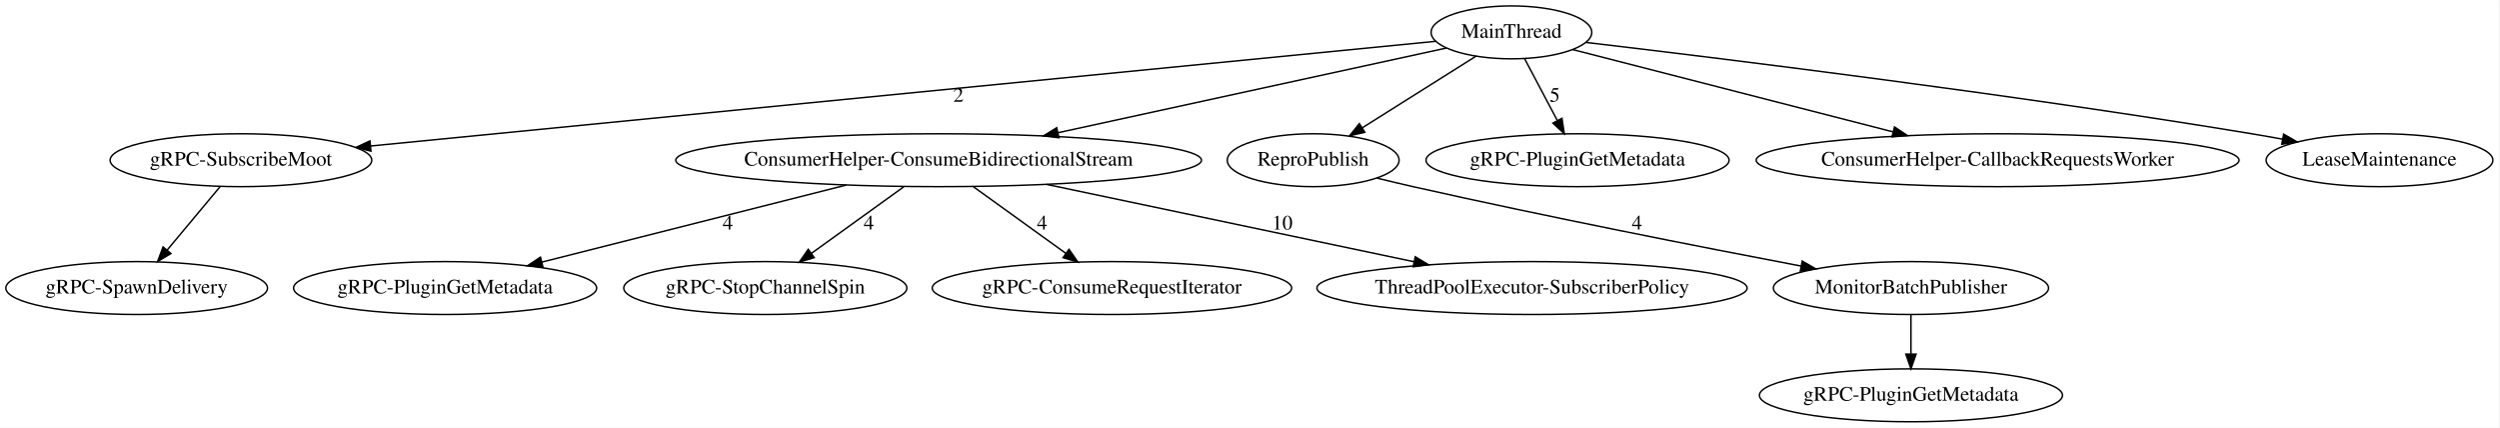
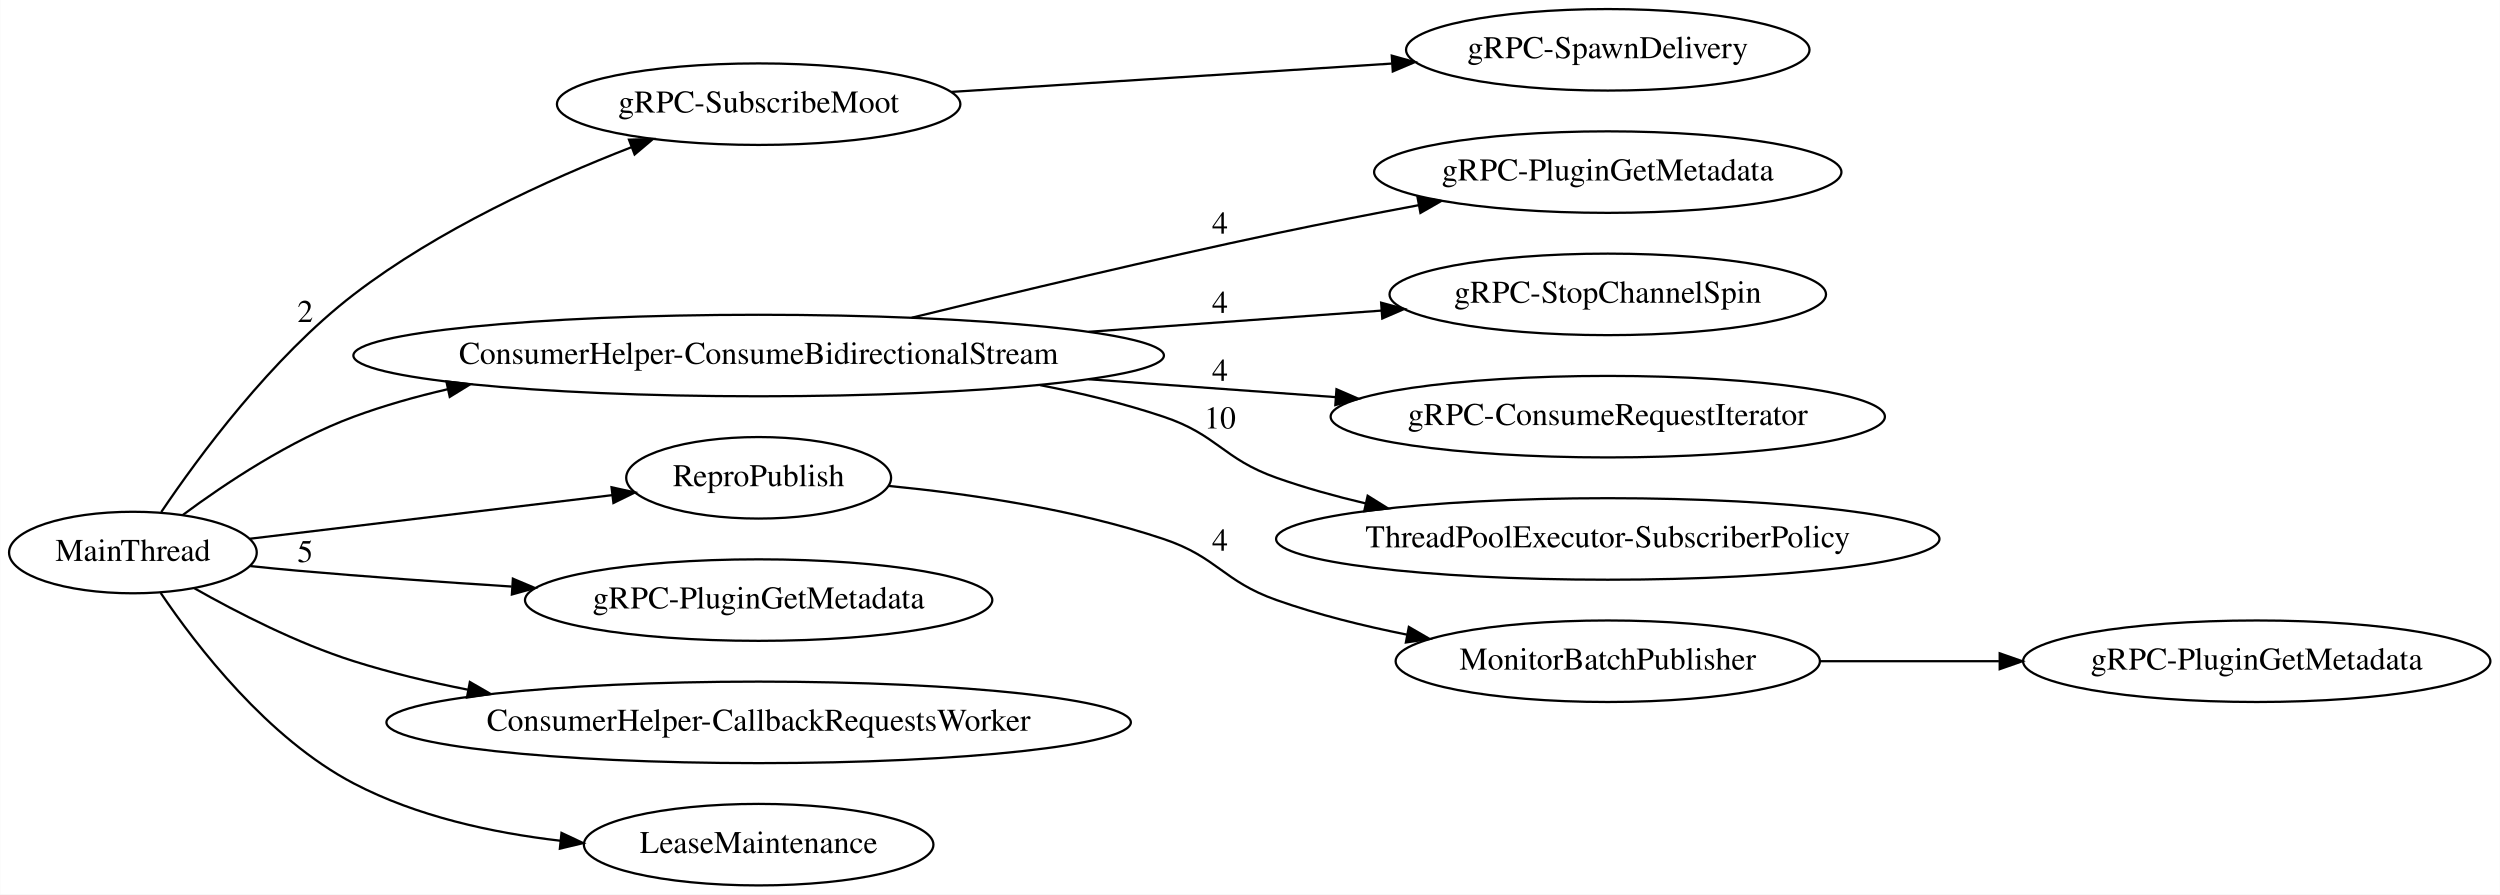
- <svg xmlns="http://www.w3.org/2000/svg" width="1701pt" height="291pt" viewBox="0.00 0.00 1701.39 291.00">
-   <g id="graph0" class="graph" transform="scale(1 1) rotate(0) translate(4 287)">
-     <polygon fill="white" stroke="none" points="-4,4 -4,-287 1697.39,-287 1697.39,4 -4,4" />
+ <svg xmlns="http://www.w3.org/2000/svg" width="1104pt" height="395pt" viewBox="0.00 0.00 1103.81 395.00">
+   <g id="graph0" class="graph" transform="scale(1 1) rotate(0) translate(4 391)">
+     <polygon fill="white" stroke="none" points="-4,4 -4,-391 1099.81,-391 1099.81,4 -4,4" />
    <g id="node1" class="node">
-       <ellipse fill="none" stroke="black" cx="160.042" cy="-178" rx="89.084" ry="18" />
-       <text text-anchor="middle" x="160.042" y="-174.3" font-family="Times,serif" font-size="14.00">gRPC-SubscribeMoot</text>
+       <ellipse fill="none" stroke="black" cx="330.924" cy="-345" rx="89.084" ry="18" />
+       <text text-anchor="middle" x="330.924" y="-341.3" font-family="Times,serif" font-size="14.00">gRPC-SubscribeMoot</text>
    </g>
    <g id="node2" class="node">
-       <ellipse fill="none" stroke="black" cx="89.042" cy="-91" rx="89.084" ry="18" />
-       <text text-anchor="middle" x="89.042" y="-87.3" font-family="Times,serif" font-size="14.00">gRPC-SpawnDelivery</text>
+       <ellipse fill="none" stroke="black" cx="705.896" cy="-369" rx="89.084" ry="18" />
+       <text text-anchor="middle" x="705.896" y="-365.3" font-family="Times,serif" font-size="14.00">gRPC-SpawnDelivery</text>
    </g>
    <g id="edge1" class="edge">
-       <path fill="none" stroke="black" d="M146.015,-160.207C135.677,-147.831 121.448,-130.796 109.797,-116.847" />
-       <polygon fill="black" stroke="black" points="112.38,-114.48 103.283,-109.049 107.008,-118.968 112.38,-114.48" />
+       <path fill="none" stroke="black" d="M416.092,-350.416C473.874,-354.134 550.638,-359.074 610.5,-362.926" />
+       <polygon fill="black" stroke="black" points="610.509,-366.434 620.713,-363.583 610.958,-359.448 610.509,-366.434" />
    </g>
    <g id="node3" class="node">
-       <ellipse fill="none" stroke="black" cx="635.042" cy="-178" rx="178.969" ry="18" />
-       <text text-anchor="middle" x="635.042" y="-174.3" font-family="Times,serif" font-size="14.00">ConsumerHelper-ConsumeBidirectionalStream</text>
+       <ellipse fill="none" stroke="black" cx="330.924" cy="-234" rx="178.969" ry="18" />
+       <text text-anchor="middle" x="330.924" y="-230.3" font-family="Times,serif" font-size="14.00">ConsumerHelper-ConsumeBidirectionalStream</text>
    </g>
    <g id="node4" class="node">
-       <ellipse fill="none" stroke="black" cx="299.042" cy="-91" rx="103.182" ry="18" />
-       <text text-anchor="middle" x="299.042" y="-87.3" font-family="Times,serif" font-size="14.00">gRPC-PluginGetMetadata</text>
+       <ellipse fill="none" stroke="black" cx="705.896" cy="-315" rx="103.182" ry="18" />
+       <text text-anchor="middle" x="705.896" y="-311.3" font-family="Times,serif" font-size="14.00">gRPC-PluginGetMetadata</text>
    </g>
    <g id="edge2" class="edge">
-       <path fill="none" stroke="black" d="M572.237,-161.112C513.132,-146.16 424.958,-123.854 364.882,-108.656" />
-       <polygon fill="black" stroke="black" points="365.672,-105.246 355.119,-106.186 363.956,-112.032 365.672,-105.246" />
-       <text text-anchor="middle" x="491.542" y="-130.8" font-family="Times,serif" font-size="14.00">4</text>
+       <path fill="none" stroke="black" d="M398.496,-250.694C443.802,-261.832 505.194,-276.487 559.659,-288 579.928,-292.285 601.868,-296.554 622.404,-300.39" />
+       <polygon fill="black" stroke="black" points="621.889,-303.854 632.36,-302.237 623.166,-296.972 621.889,-303.854" />
+       <text text-anchor="middle" x="534.659" y="-287.8" font-family="Times,serif" font-size="14.00">4</text>
    </g>
    <g id="node5" class="node">
-       <ellipse fill="none" stroke="black" cx="517.042" cy="-91" rx="96.383" ry="18" />
-       <text text-anchor="middle" x="517.042" y="-87.3" font-family="Times,serif" font-size="14.00">gRPC-StopChannelSpin</text>
+       <ellipse fill="none" stroke="black" cx="705.896" cy="-261" rx="96.383" ry="18" />
+       <text text-anchor="middle" x="705.896" y="-257.3" font-family="Times,serif" font-size="14.00">gRPC-StopChannelSpin</text>
    </g>
    <g id="edge3" class="edge">
-       <path fill="none" stroke="black" d="M611.447,-160.003C593.321,-146.947 568.121,-128.794 548.316,-114.528" />
-       <polygon fill="black" stroke="black" points="550.354,-111.683 540.195,-108.678 546.263,-117.362 550.354,-111.683" />
-       <text text-anchor="middle" x="587.542" y="-130.8" font-family="Times,serif" font-size="14.00">4</text>
+       <path fill="none" stroke="black" d="M476.659,-244.478C519.889,-247.607 566.275,-250.965 605.863,-253.831" />
+       <polygon fill="black" stroke="black" points="605.814,-257.336 616.041,-254.568 606.319,-250.355 605.814,-257.336" />
+       <text text-anchor="middle" x="534.659" y="-252.8" font-family="Times,serif" font-size="14.00">4</text>
    </g>
    <g id="node6" class="node">
-       <ellipse fill="none" stroke="black" cx="753.042" cy="-91" rx="122.379" ry="18" />
-       <text text-anchor="middle" x="753.042" y="-87.3" font-family="Times,serif" font-size="14.00">gRPC-ConsumeRequestIterator</text>
+       <ellipse fill="none" stroke="black" cx="705.896" cy="-207" rx="122.379" ry="18" />
+       <text text-anchor="middle" x="705.896" y="-203.3" font-family="Times,serif" font-size="14.00">gRPC-ConsumeRequestIterator</text>
    </g>
    <g id="edge4" class="edge">
-       <path fill="none" stroke="black" d="M658.638,-160.003C676.763,-146.947 701.963,-128.794 721.768,-114.528" />
-       <polygon fill="black" stroke="black" points="723.821,-117.362 729.89,-108.678 719.73,-111.683 723.821,-117.362" />
-       <text text-anchor="middle" x="705.542" y="-130.8" font-family="Times,serif" font-size="14.00">4</text>
+       <path fill="none" stroke="black" d="M476.659,-223.522C512.721,-220.912 550.979,-218.142 585.655,-215.632" />
+       <polygon fill="black" stroke="black" points="586.093,-219.11 595.814,-214.897 585.587,-212.128 586.093,-219.11" />
+       <text text-anchor="middle" x="534.659" y="-222.8" font-family="Times,serif" font-size="14.00">4</text>
    </g>
    <g id="node7" class="node">
-       <ellipse fill="none" stroke="black" cx="1039.04" cy="-91" rx="146.474" ry="18" />
-       <text text-anchor="middle" x="1039.04" y="-87.3" font-family="Times,serif" font-size="14.00">ThreadPoolExecutor-SubscriberPolicy</text>
+       <ellipse fill="none" stroke="black" cx="705.896" cy="-153" rx="146.474" ry="18" />
+       <text text-anchor="middle" x="705.896" y="-149.3" font-family="Times,serif" font-size="14.00">ThreadPoolExecutor-SubscriberPolicy</text>
    </g>
    <g id="edge5" class="edge">
-       <path fill="none" stroke="black" d="M708.672,-161.509C779.317,-146.645 885.729,-124.256 958.576,-108.93" />
-       <polygon fill="black" stroke="black" points="959.56,-112.3 968.625,-106.816 958.118,-105.449 959.56,-112.3" />
-       <text text-anchor="middle" x="869.042" y="-130.8" font-family="Times,serif" font-size="14.00">10</text>
+       <path fill="none" stroke="black" d="M455.141,-220.932C473.662,-217.351 492.344,-212.794 509.659,-207 533.608,-198.985 535.845,-188.41 559.659,-180 572.21,-175.568 585.642,-171.823 599.082,-168.668" />
+       <polygon fill="black" stroke="black" points="599.866,-172.08 608.857,-166.475 598.333,-165.25 599.866,-172.08" />
+       <text text-anchor="middle" x="534.659" y="-201.8" font-family="Times,serif" font-size="14.00">10</text>
    </g>
    <g id="node8" class="node">
-       <ellipse fill="none" stroke="black" cx="1297.04" cy="-91" rx="93.683" ry="18" />
-       <text text-anchor="middle" x="1297.04" y="-87.3" font-family="Times,serif" font-size="14.00">MonitorBatchPublisher</text>
+       <ellipse fill="none" stroke="black" cx="705.896" cy="-99" rx="93.683" ry="18" />
+       <text text-anchor="middle" x="705.896" y="-95.3" font-family="Times,serif" font-size="14.00">MonitorBatchPublisher</text>
    </g>
    <g id="node9" class="node">
-       <ellipse fill="none" stroke="black" cx="1297.04" cy="-18" rx="103.182" ry="18" />
-       <text text-anchor="middle" x="1297.04" y="-14.3" font-family="Times,serif" font-size="14.00">gRPC-PluginGetMetadata</text>
+       <ellipse fill="none" stroke="black" cx="992.473" cy="-99" rx="103.182" ry="18" />
+       <text text-anchor="middle" x="992.473" y="-95.3" font-family="Times,serif" font-size="14.00">gRPC-PluginGetMetadata</text>
    </g>
    <g id="edge6" class="edge">
-       <path fill="none" stroke="black" d="M1297.04,-72.813C1297.04,-64.79 1297.04,-55.047 1297.04,-46.069" />
-       <polygon fill="black" stroke="black" points="1300.54,-46.029 1297.04,-36.029 1293.54,-46.029 1300.54,-46.029" />
+       <path fill="none" stroke="black" d="M799.683,-99C824.885,-99 852.453,-99 878.631,-99" />
+       <polygon fill="black" stroke="black" points="878.973,-102.5 888.973,-99 878.973,-95.5 878.973,-102.5" />
    </g>
    <g id="node10" class="node">
-       <ellipse fill="none" stroke="black" cx="890.042" cy="-178" rx="58.49" ry="18" />
-       <text text-anchor="middle" x="890.042" y="-174.3" font-family="Times,serif" font-size="14.00">ReproPublish</text>
+       <ellipse fill="none" stroke="black" cx="330.924" cy="-180" rx="58.49" ry="18" />
+       <text text-anchor="middle" x="330.924" y="-176.3" font-family="Times,serif" font-size="14.00">ReproPublish</text>
    </g>
    <g id="edge7" class="edge">
-       <path fill="none" stroke="black" d="M933.501,-165.812C941.64,-163.809 950.088,-161.791 958.042,-160 1048.6,-139.609 1153.46,-119.04 1222.29,-105.948" />
-       <polygon fill="black" stroke="black" points="1223.01,-109.375 1232.18,-104.072 1221.7,-102.498 1223.01,-109.375" />
-       <text text-anchor="middle" x="1110.54" y="-130.8" font-family="Times,serif" font-size="14.00">4</text>
+       <path fill="none" stroke="black" d="M388.325,-176.414C423.859,-172.947 470.294,-166.174 509.659,-153 533.608,-144.985 535.845,-134.41 559.659,-126 577.884,-119.564 597.965,-114.577 617.231,-110.745" />
+       <polygon fill="black" stroke="black" points="618.048,-114.152 627.217,-108.844 616.739,-107.275 618.048,-114.152" />
+       <text text-anchor="middle" x="534.659" y="-147.8" font-family="Times,serif" font-size="14.00">4</text>
    </g>
    <g id="node11" class="node">
-       <ellipse fill="none" stroke="black" cx="1025.04" cy="-265" rx="54.691" ry="18" />
-       <text text-anchor="middle" x="1025.04" y="-261.3" font-family="Times,serif" font-size="14.00">MainThread</text>
+       <ellipse fill="none" stroke="black" cx="54.595" cy="-147" rx="54.691" ry="18" />
+       <text text-anchor="middle" x="54.595" y="-143.3" font-family="Times,serif" font-size="14.00">MainThread</text>
    </g>
    <g id="edge8" class="edge">
-       <path fill="none" stroke="black" d="M973.523,-258.937C830.632,-244.896 428.056,-205.337 248.457,-187.688" />
-       <polygon fill="black" stroke="black" points="248.547,-184.18 238.253,-186.685 247.863,-191.147 248.547,-184.18" />
-       <text text-anchor="middle" x="648.542" y="-217.8" font-family="Times,serif" font-size="14.00">2</text>
+       <path fill="none" stroke="black" d="M67.109,-164.881C83.534,-189.248 115.768,-233.042 152.19,-261 189.344,-289.52 237.74,-311.602 274.648,-325.952" />
+       <polygon fill="black" stroke="black" points="273.661,-329.321 284.251,-329.613 276.154,-322.781 273.661,-329.321" />
+       <text text-anchor="middle" x="130.69" y="-248.8" font-family="Times,serif" font-size="14.00">2</text>
    </g>
    <g id="edge11" class="edge">
-       <path fill="none" stroke="black" d="M980.684,-254.332C916.546,-240.353 796.814,-214.258 716.507,-196.755" />
-       <polygon fill="black" stroke="black" points="716.942,-193.268 706.426,-194.558 715.451,-200.107 716.942,-193.268" />
+       <path fill="none" stroke="black" d="M76.529,-163.521C95.261,-177.412 124.036,-196.618 152.19,-207 165.395,-211.869 179.463,-215.861 193.679,-219.133" />
+       <polygon fill="black" stroke="black" points="193.02,-222.572 203.537,-221.286 194.513,-215.733 193.02,-222.572" />
    </g>
    <g id="edge13" class="edge">
-       <path fill="none" stroke="black" d="M1000.91,-248.804C979.292,-235.194 947.389,-215.107 923.349,-199.971" />
-       <polygon fill="black" stroke="black" points="925.209,-197.006 914.882,-194.64 921.479,-202.93 925.209,-197.006" />
+       <path fill="none" stroke="black" d="M106.231,-153.091C151.326,-158.516 217.511,-166.477 266.194,-172.334" />
+       <polygon fill="black" stroke="black" points="265.957,-175.83 276.303,-173.55 266.793,-168.88 265.957,-175.83" />
    </g>
    <g id="node12" class="node">
-       <ellipse fill="none" stroke="black" cx="1070.04" cy="-178" rx="103.182" ry="18" />
-       <text text-anchor="middle" x="1070.04" y="-174.3" font-family="Times,serif" font-size="14.00">gRPC-PluginGetMetadata</text>
+       <ellipse fill="none" stroke="black" cx="330.924" cy="-126" rx="103.182" ry="18" />
+       <text text-anchor="middle" x="330.924" y="-122.3" font-family="Times,serif" font-size="14.00">gRPC-PluginGetMetadata</text>
    </g>
    <g id="edge9" class="edge">
-       <path fill="none" stroke="black" d="M1033.93,-247.207C1040.3,-235.178 1049,-218.748 1056.26,-205.028" />
-       <polygon fill="black" stroke="black" points="1059.43,-206.525 1061.02,-196.049 1053.24,-203.25 1059.43,-206.525" />
-       <text text-anchor="middle" x="1054.54" y="-217.8" font-family="Times,serif" font-size="14.00">5</text>
+       <path fill="none" stroke="black" d="M106.411,-141.022C113.387,-140.289 120.462,-139.591 127.19,-139 157.888,-136.302 191.247,-133.932 221.875,-131.979" />
+       <polygon fill="black" stroke="black" points="222.389,-135.454 232.149,-131.333 221.949,-128.468 222.389,-135.454" />
+       <text text-anchor="middle" x="130.69" y="-142.8" font-family="Times,serif" font-size="14.00">5</text>
    </g>
    <g id="node13" class="node">
-       <ellipse fill="none" stroke="black" cx="1356.04" cy="-178" rx="164.371" ry="18" />
-       <text text-anchor="middle" x="1356.04" y="-174.3" font-family="Times,serif" font-size="14.00">ConsumerHelper-CallbackRequestsWorker</text>
+       <ellipse fill="none" stroke="black" cx="330.924" cy="-72" rx="164.371" ry="18" />
+       <text text-anchor="middle" x="330.924" y="-68.3" font-family="Times,serif" font-size="14.00">ConsumerHelper-CallbackRequestsWorker</text>
    </g>
    <g id="edge10" class="edge">
-       <path fill="none" stroke="black" d="M1066.63,-253.321C1121.29,-239.283 1218.16,-214.407 1284.66,-197.33" />
-       <polygon fill="black" stroke="black" points="1285.84,-200.641 1294.66,-194.764 1284.1,-193.861 1285.84,-200.641" />
+       <path fill="none" stroke="black" d="M81.722,-131.229C100.646,-120.512 127.191,-106.897 152.19,-99 168.237,-93.931 185.408,-89.8 202.519,-86.436" />
+       <polygon fill="black" stroke="black" points="203.397,-89.832 212.577,-84.542 202.103,-82.953 203.397,-89.832" />
    </g>
    <g id="node14" class="node">
-       <ellipse fill="none" stroke="black" cx="1616.04" cy="-178" rx="77.187" ry="18" />
-       <text text-anchor="middle" x="1616.04" y="-174.3" font-family="Times,serif" font-size="14.00">LeaseMaintenance</text>
+       <ellipse fill="none" stroke="black" cx="330.924" cy="-18" rx="77.187" ry="18" />
+       <text text-anchor="middle" x="330.924" y="-14.3" font-family="Times,serif" font-size="14.00">LeaseMaintenance</text>
    </g>
    <g id="edge12" class="edge">
-       <path fill="none" stroke="black" d="M1075.62,-258.175C1166.59,-247.477 1363.74,-223.277 1529.04,-196 1535.78,-194.889 1542.79,-193.653 1549.78,-192.368" />
-       <polygon fill="black" stroke="black" points="1550.78,-195.74 1559.97,-190.46 1549.5,-188.86 1550.78,-195.74" />
+       <path fill="none" stroke="black" d="M66.854,-129.169C82.759,-105.639 114.15,-64.886 152.19,-45 179.898,-30.516 213.137,-23.233 243.335,-19.733" />
+       <polygon fill="black" stroke="black" points="243.861,-23.197 253.447,-18.686 243.14,-16.235 243.861,-23.197" />
    </g>
  </g>
</svg>
